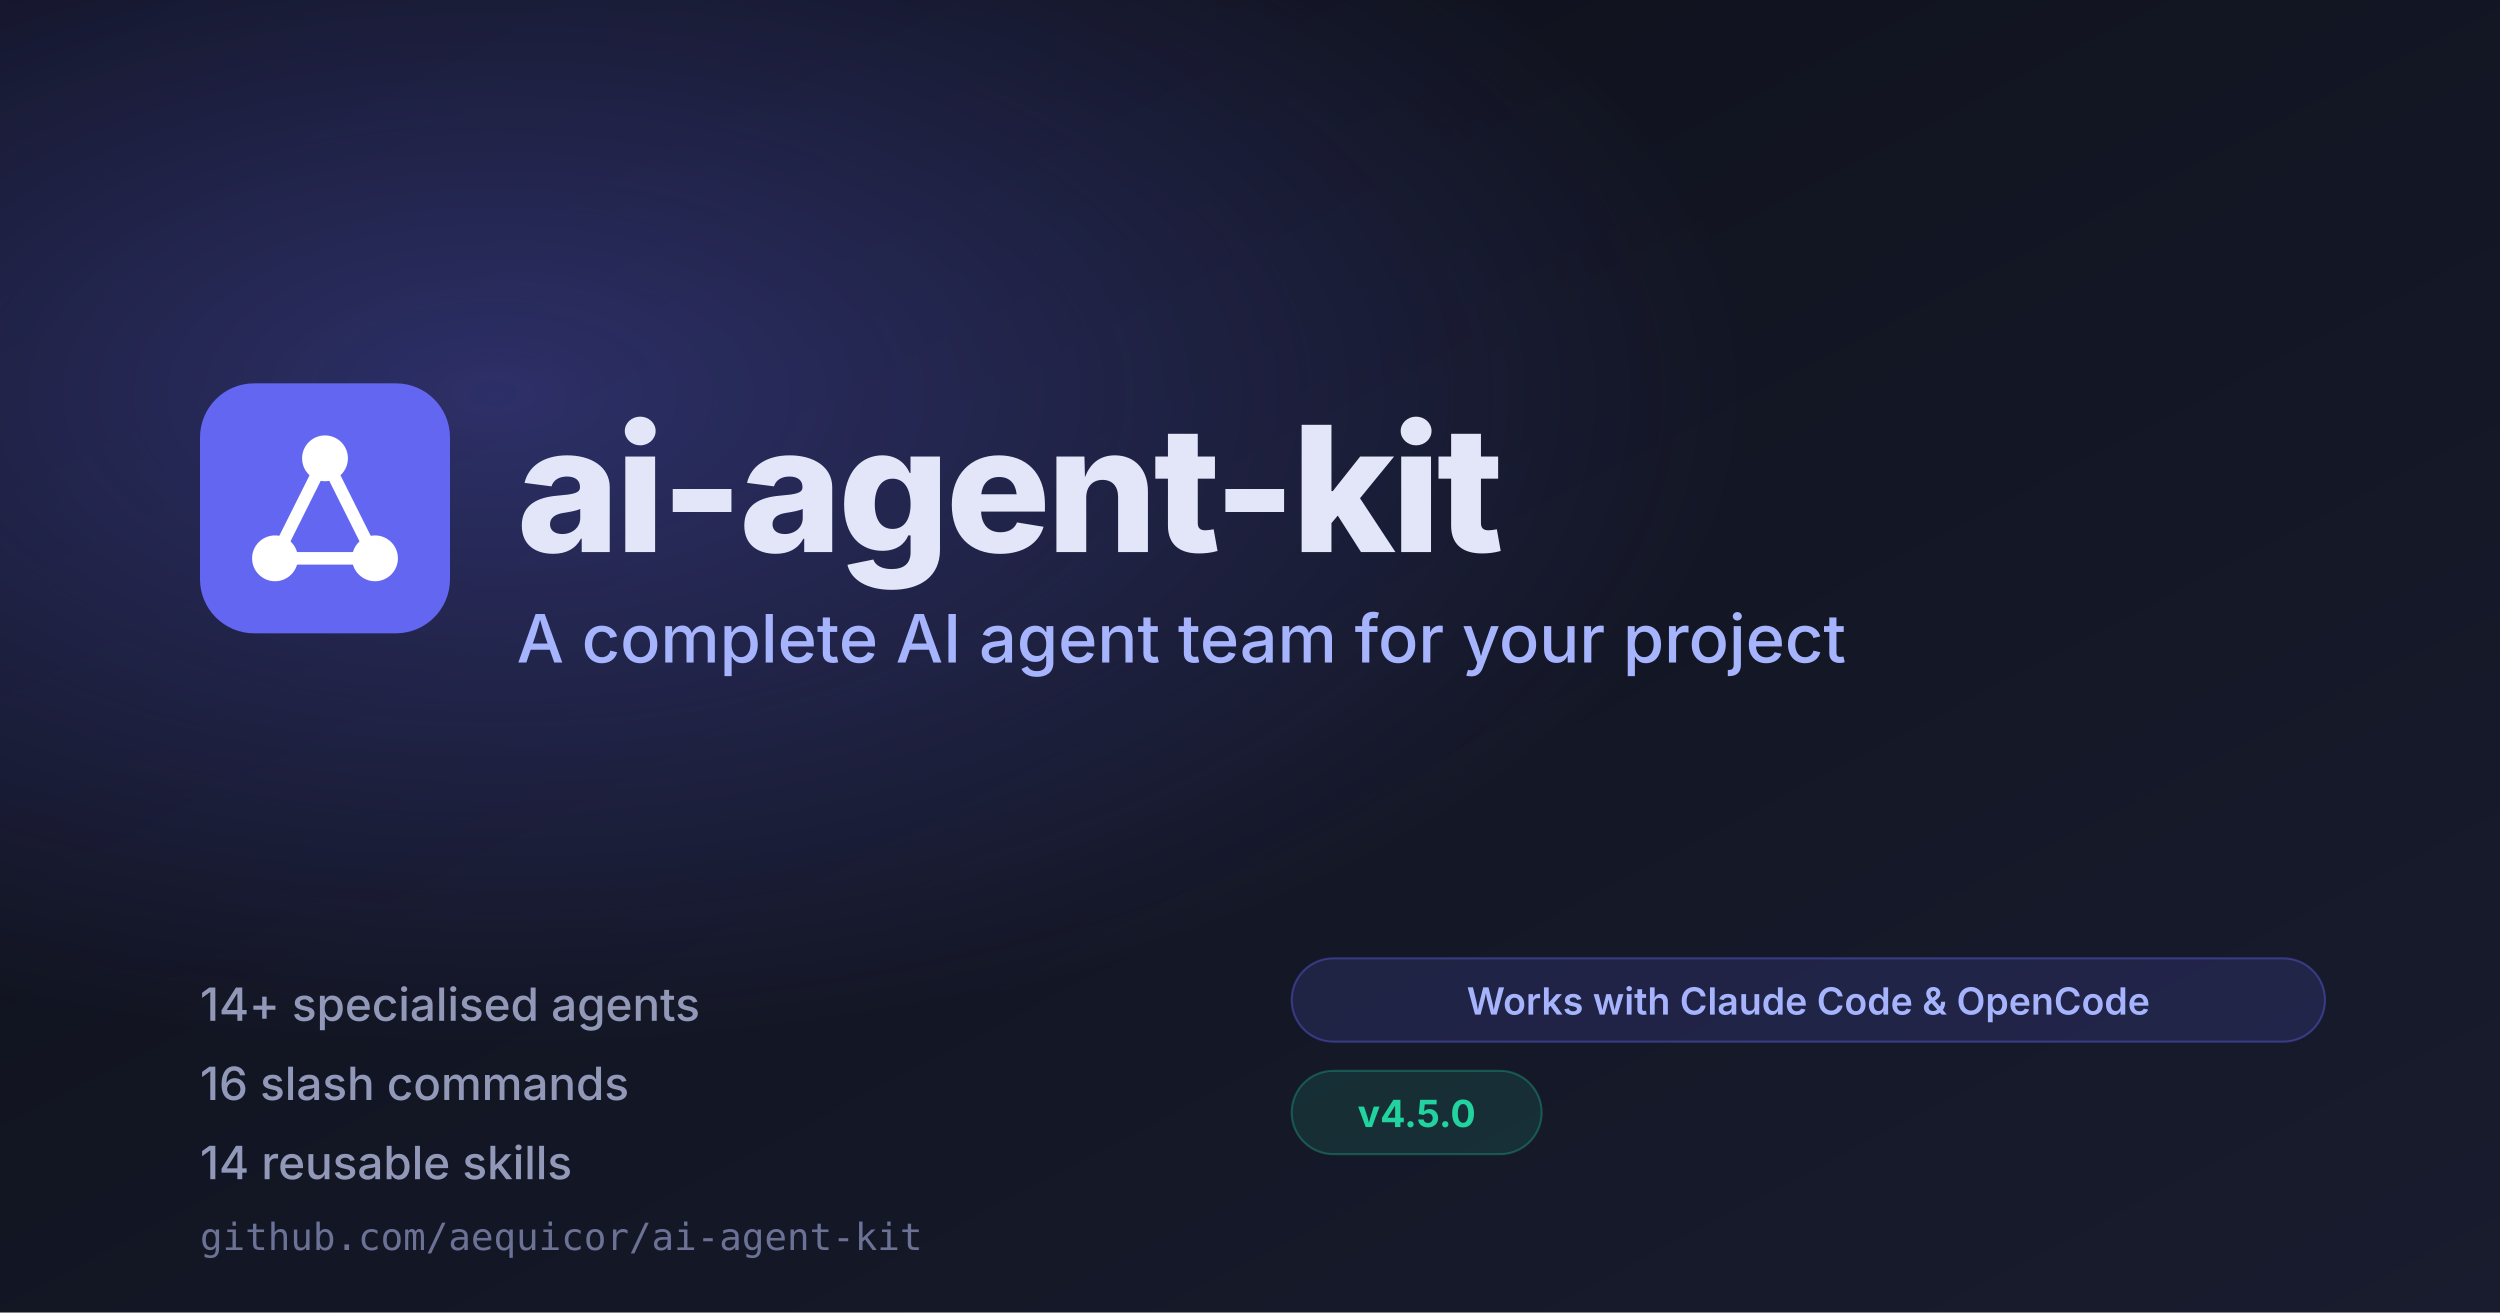
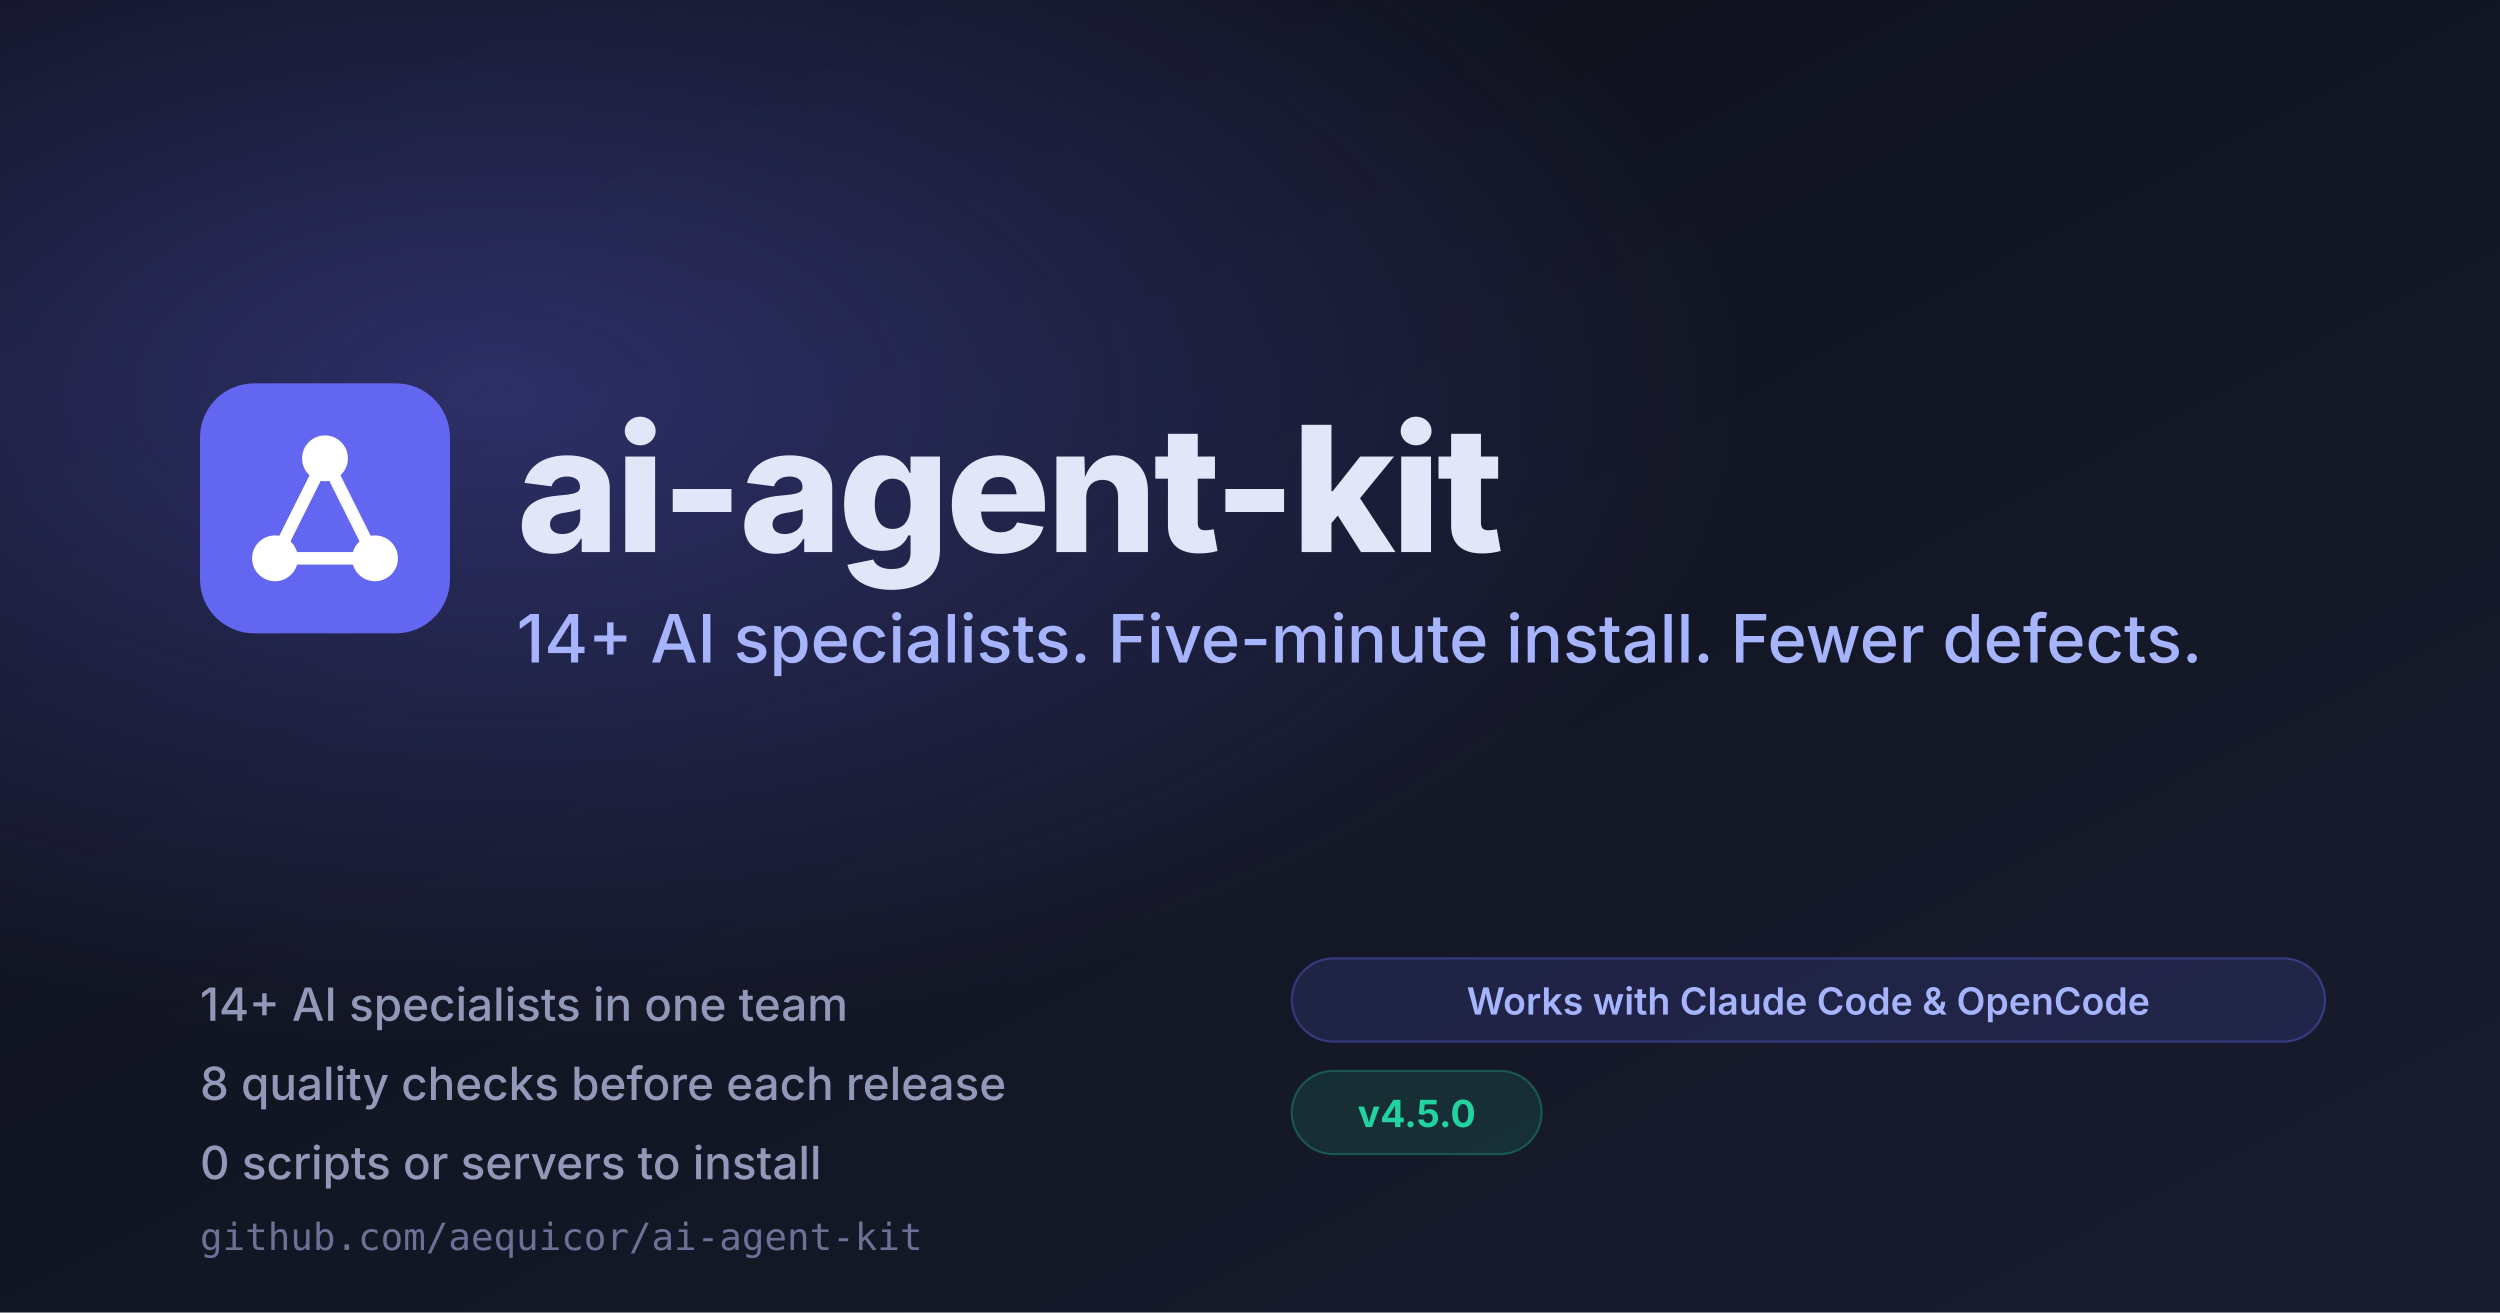
<svg xmlns="http://www.w3.org/2000/svg" viewBox="0 0 1200 630">
  <defs>
    <linearGradient id="bg" x1="0%" y1="0%" x2="100%" y2="100%">
      <stop offset="0%" stop-color="#0d0f18" />
      <stop offset="100%" stop-color="#181c2e" />
    </linearGradient>
    <radialGradient id="glow" cx="20%" cy="30%" r="50%">
      <stop offset="0%" stop-color="#6366f1" stop-opacity="0.35" />
      <stop offset="100%" stop-color="#6366f1" stop-opacity="0" />
    </radialGradient>
  </defs>
  <rect width="1200" height="630" fill="url(#bg)" />
  <rect width="1200" height="630" fill="url(#glow)" />
  <g transform="translate(96 184)">
    <rect width="120" height="120" rx="26" fill="#6366f1" />
    <g stroke="#ffffff" stroke-width="6" stroke-linecap="round" fill="none">
      <line x1="60" y1="36" x2="36" y2="84" />
      <line x1="60" y1="36" x2="84" y2="84" />
      <line x1="36" y1="84" x2="84" y2="84" />
    </g>
    <circle cx="60" cy="36" r="11" fill="#ffffff" />
    <circle cx="36" cy="84" r="11" fill="#ffffff" />
    <circle cx="84" cy="84" r="11" fill="#ffffff" />
  </g>
  <text x="248" y="265" font-family="system-ui, -apple-system, 'Segoe UI', sans-serif" font-size="84" font-weight="800" fill="#e2e6f8" letter-spacing="-2">
    ai-agent-kit
  </text>
  <text x="248" y="318" font-family="system-ui, -apple-system, 'Segoe UI', sans-serif" font-size="32" font-weight="500" fill="#a5b4fc">
-     A complete AI agent team for your project
+     14+ AI specialists. Five-minute install. Fewer defects.
  </text>
  <g font-family="system-ui, -apple-system, 'Segoe UI', sans-serif" font-size="22" fill="#9299b8" font-weight="500">
-     <text x="96" y="490">14+ specialised agents</text>
-     <text x="96" y="528">16 slash commands</text>
-     <text x="96" y="566">14 reusable skills</text>
+     <text x="96" y="490">14+ AI specialists in one team</text>
+     <text x="96" y="528">8 quality checks before each release</text>
+     <text x="96" y="566">0 scripts or servers to install</text>
  </g>
  <g transform="translate(620 460)">
    <rect width="496" height="40" rx="20" fill="rgba(99,102,241,0.15)" stroke="rgba(99,102,241,0.4)" stroke-width="1" />
    <text x="248" y="27" font-family="system-ui, -apple-system, 'Segoe UI', sans-serif" font-size="18" font-weight="600" fill="#a5b4fc" text-anchor="middle">
      Works with Claude Code &amp; OpenCode
    </text>
  </g>
  <g transform="translate(620 514)">
    <rect width="120" height="40" rx="20" fill="rgba(34,211,160,0.12)" stroke="rgba(34,211,160,0.3)" stroke-width="1" />
    <text x="60" y="27" font-family="system-ui, -apple-system, 'Segoe UI', sans-serif" font-size="18" font-weight="700" fill="#22d3a0" text-anchor="middle">
      v4.5.0
    </text>
  </g>
  <text x="96" y="600" font-family="ui-monospace, 'SF Mono', Menlo, monospace" font-size="18" fill="#6b7296">
    github.com/aequicor/ai-agent-kit
  </text>
</svg>
